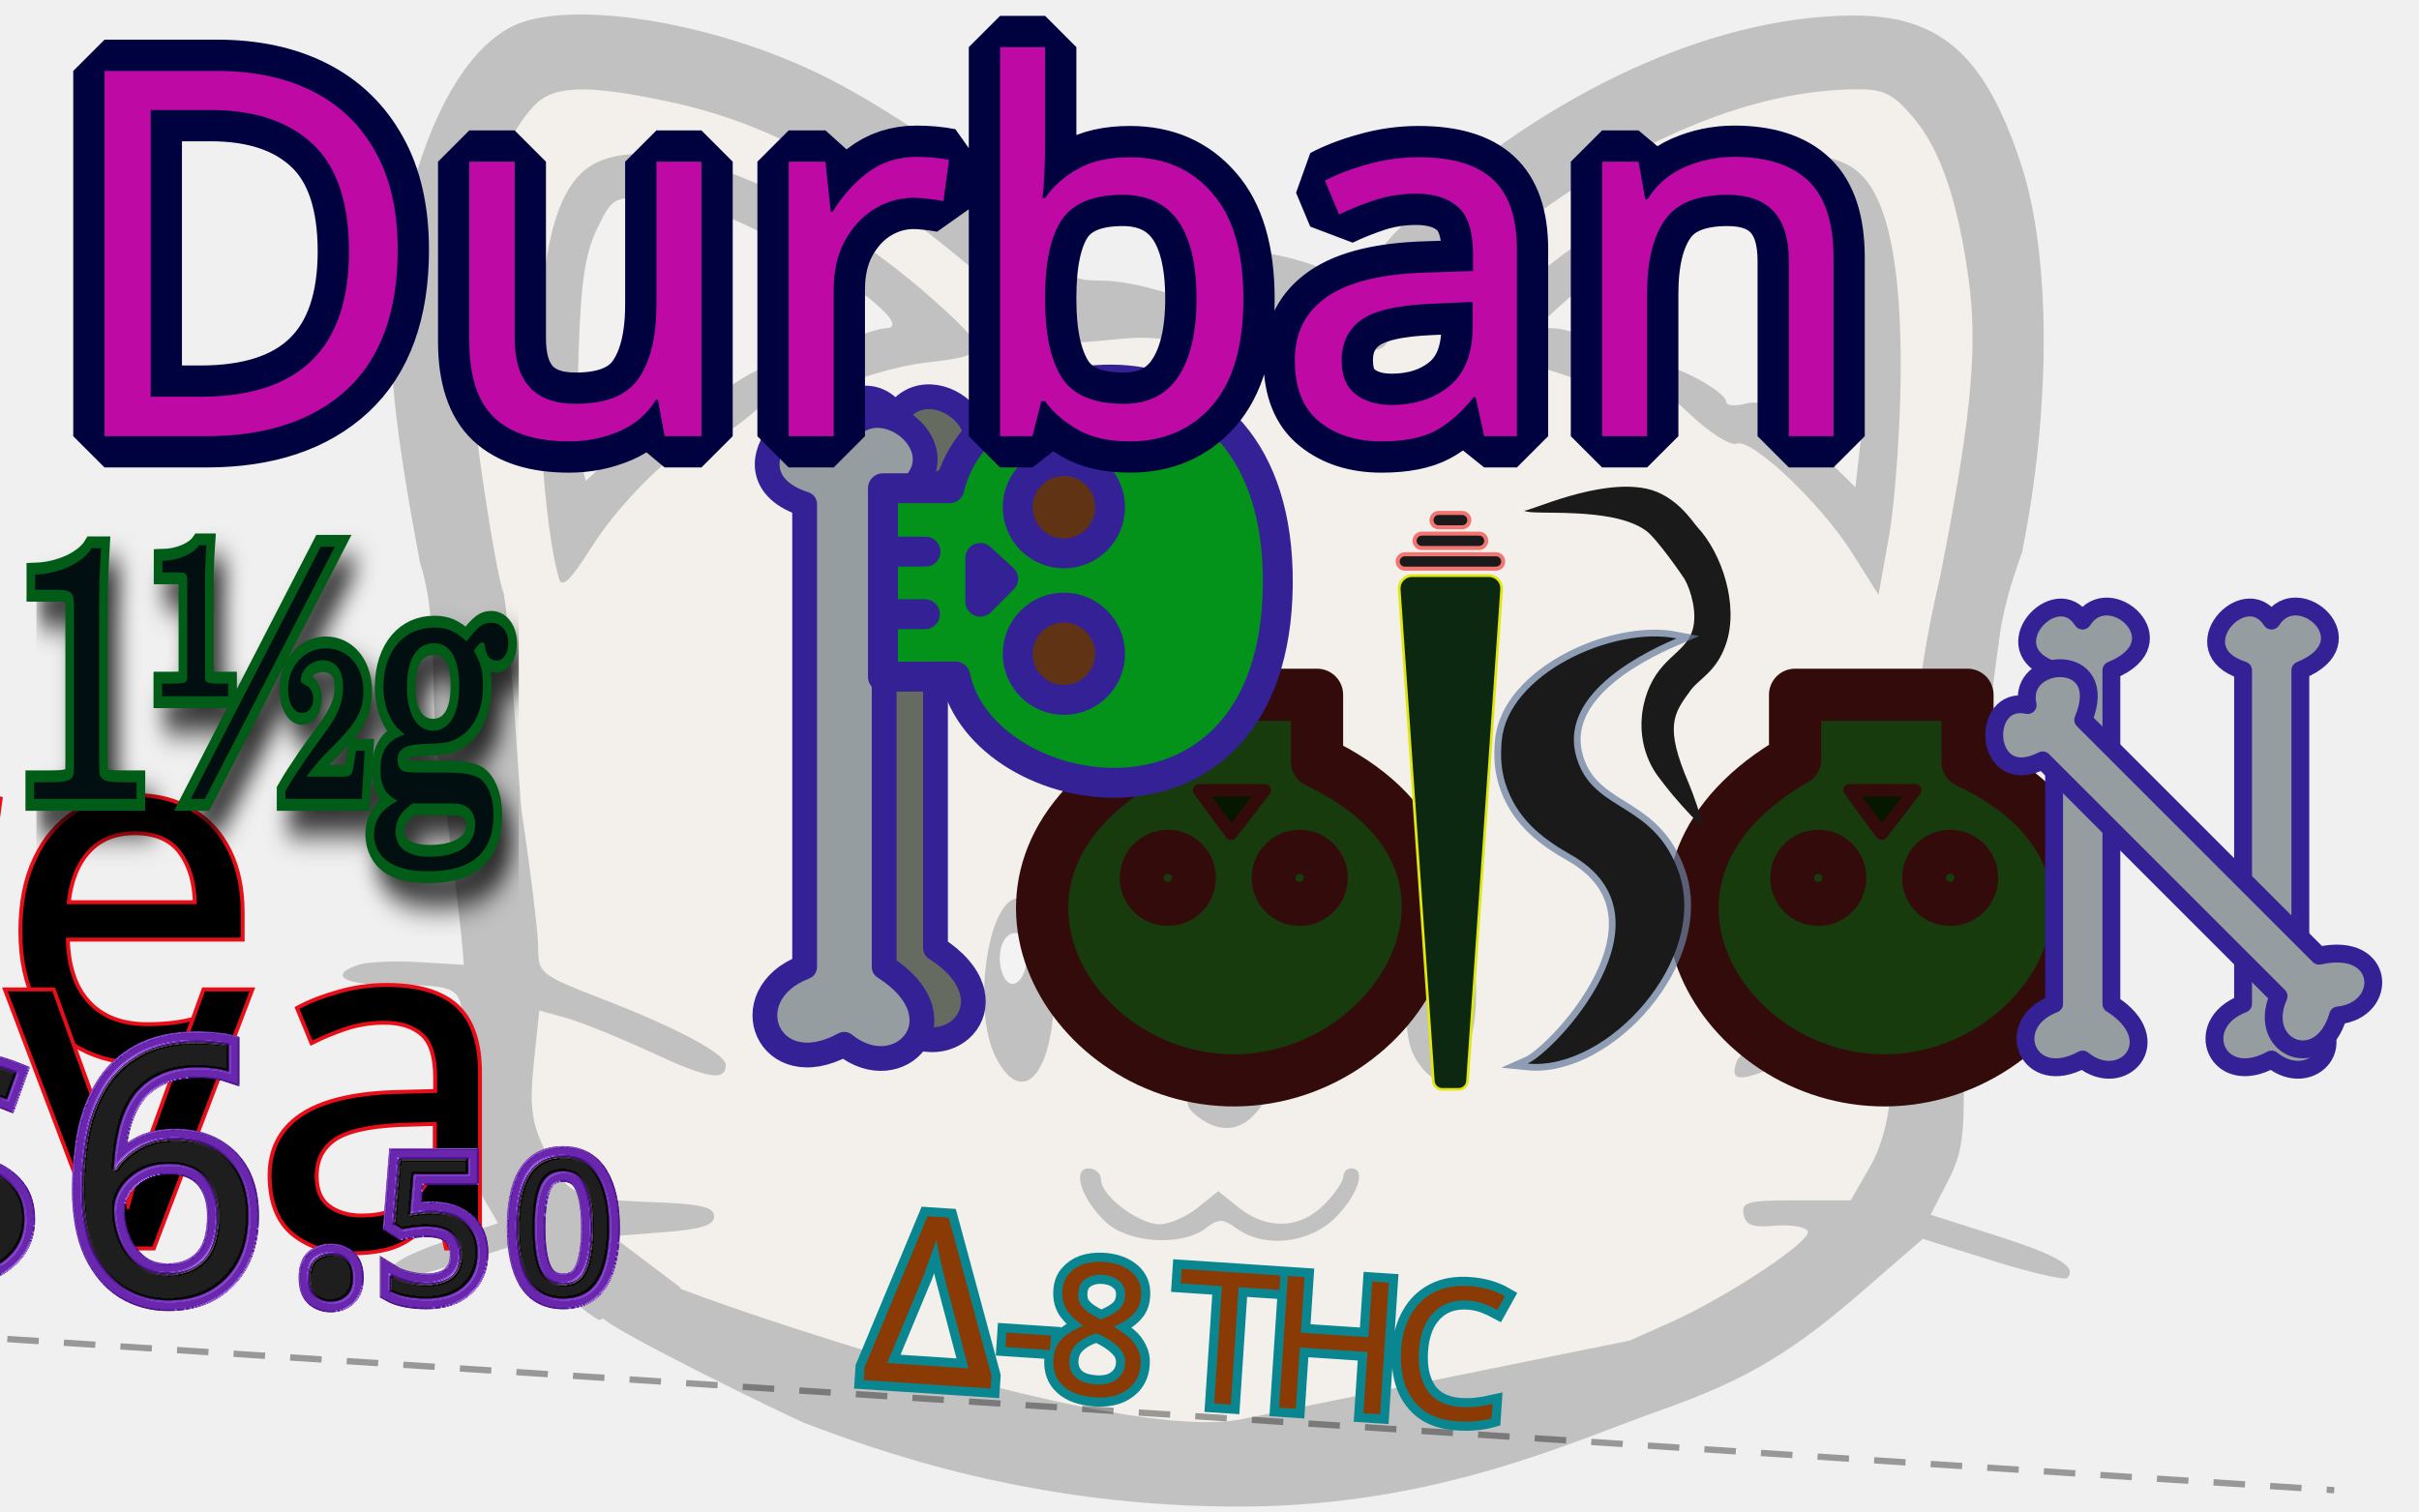
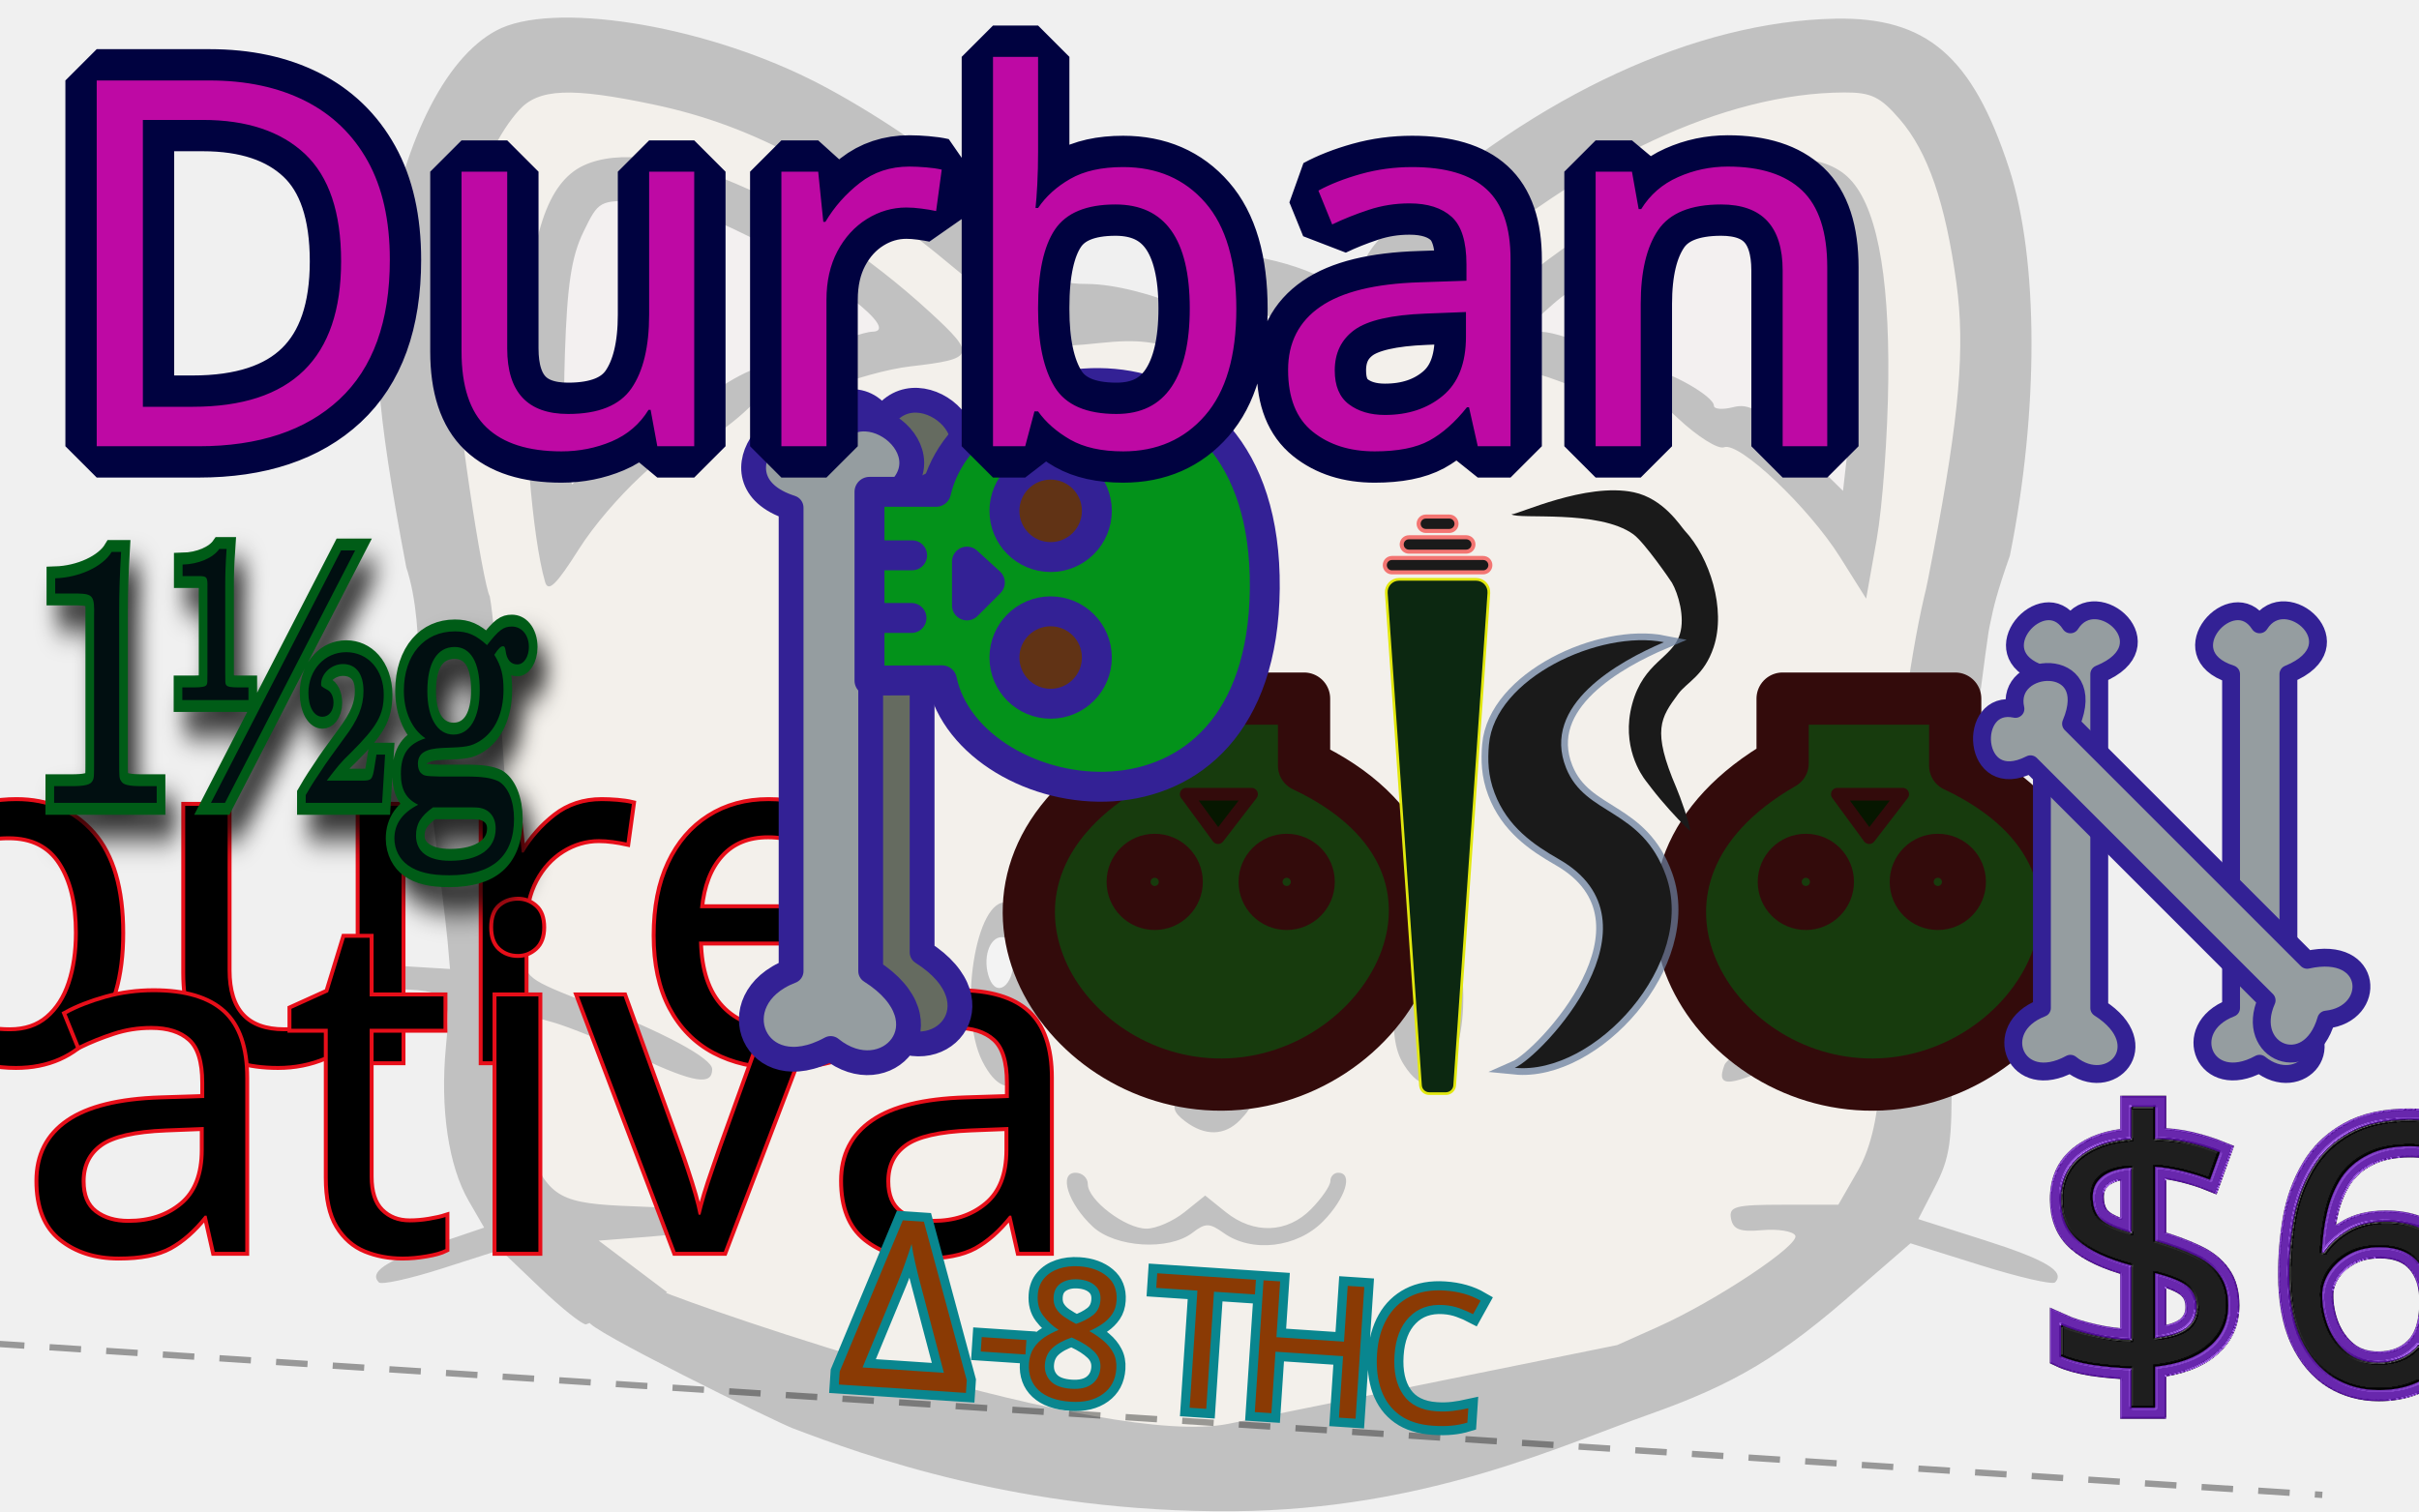
- <svg xmlns="http://www.w3.org/2000/svg" viewBox="0 0 101.6 63.5" version="1.1" id="svg1">
+ <svg xmlns="http://www.w3.org/2000/svg" viewBox="0 0 384 240" version="1.1" id="svg1">
  <defs id="defs2">
-     <filter style="color-interpolation-filters:sRGB;" id="filter8156" x="-0.017" y="-0.133" width="1.039" height="1.336">
+     <filter style="color-interpolation-filters:sRGB" id="filter8156" x="-0.071" y="-0.141" width="1.163" height="1.356">
      <feFlood flood-opacity="0.804" flood-color="rgb(0,0,0)" result="flood" id="feFlood8146" />
      <feComposite in="flood" in2="SourceGraphic" operator="in" result="composite1" id="feComposite8148" />
      <feGaussianBlur in="composite1" stdDeviation="0.6" result="blur" id="feGaussianBlur8150" />
      <feOffset dx="0.6" dy="1" result="offset" id="feOffset8152" />
      <feComposite in="SourceGraphic" in2="offset" operator="over" result="composite2" id="feComposite8154" />
    </filter>
-     <filter style="color-interpolation-filters:sRGB;" id="filter14" x="-0.027" y="-0.031" width="1.054" height="1.062">
+     <filter style="color-interpolation-filters:sRGB" id="filter14" x="-0.015" y="-0.038" width="1.015" height="1.077">
      <feColorMatrix result="result2" type="luminanceToAlpha" in="SourceGraphic" id="feColorMatrix11" />
      <feSpecularLighting specularConstant="0.5" surfaceScale="-15" specularExponent="10" result="result10" id="feSpecularLighting11">
        <feDistantLight elevation="20" azimuth="225" id="feDistantLight11" />
      </feSpecularLighting>
      <feDiffuseLighting diffuseConstant="0.5" surfaceScale="15" id="feDiffuseLighting12">
        <feDistantLight azimuth="225" elevation="20" id="feDistantLight12" />
      </feDiffuseLighting>
-       <feComposite result="result11" in2="result10" operator="arithmetic" k2="0.5" k3="0.5" id="feComposite12" />
-       <feComposite in="result11" result="result9" operator="arithmetic" k2="1" k3="1" in2="SourceGraphic" id="feComposite13" />
+       <feComposite result="result11" in2="result10" operator="arithmetic" k2="0.5" k3="0.5" id="feComposite12" k1="0" k4="0" />
+       <feComposite in="result11" result="result9" operator="arithmetic" k2="1" k3="1" in2="SourceGraphic" id="feComposite13" k1="0" k4="0" />
      <feComposite in2="SourceGraphic" operator="in" in="result9" id="feComposite14" />
    </filter>
-     <style>
+     <style id="style1">
      @font-face {
        font-family: 'Florida Girl Sans';
        src:
          local('Florida Girl Sans'),
          url('Florida Girl Sans.woff') format('woff')
        ;
      }
      @font-face {
        font-family: Angelic;
        src:
          local('Angelic'),
          url('Angelic.woff') format('woff')
        ;
      }
      @font-face {
        font-family: 'Collge Filled';
        src:
          local('Collge Filled'),
          url('Collge Filled.woff') format('woff')
        ;
      }
      @font-face {
        font-family: 'C059';
        src:
          local('C059'),
          url('C059.woff') format('woff')
        ;
      }
      @font-face {
        font-family: 'Bisetron';
        src:
          local('Bisetron'),
          url('Bisetron.woff') format('woff')
        ;
      }
- 
    </style>
  </defs>
  <g id="layer1">
    <g id="g1320">
      <g id="g17">
-         <g id="g7958" transform="matrix(1.163833,0,0,1.163833,-406.0775,-674.118)" style="opacity:0.197">
+         <g id="g7958" transform="matrix(4.403461,0,0,4.403461,-1538.714,-2550.092)" style="opacity:0.197">
          <path id="path4315-0" d="m 367.143,621.291 6.25,5.893 17.857,5 20.893,-4.286 6.25,-5.893 2.857,-35.714 -4.286,-5.179 -11.071,2.679 -7.857,6.607 H 387.5 l -12.321,-8.75 -7.679,-0.536 -3.393,10.179 z" style="fill:#ffefd4;fill-opacity:1;fill-rule:evenodd;stroke:none;stroke-width:1px;stroke-linecap:butt;stroke-linejoin:miter;stroke-opacity:1" />
          <ellipse transform="translate(-0.06697221,-0.2231978)" id="path4319" style="opacity:1;fill:#ffffff;fill-opacity:1;stroke:none;stroke-width:0.9;stroke-linecap:round;stroke-linejoin:round;stroke-miterlimit:4;stroke-dasharray:none;stroke-dashoffset:1.7;stroke-opacity:1" cx="385.558" cy="614.059" rx="0.647" ry="1.116" />
          <ellipse transform="translate(15.24553,-0.1339121)" id="path4322" style="opacity:1;fill:#ffffff;fill-opacity:1;stroke:none;stroke-width:0.9;stroke-linecap:round;stroke-linejoin:round;stroke-miterlimit:4;stroke-dasharray:none;stroke-dashoffset:1.7;stroke-opacity:1" cx="385.558" cy="614.059" rx="0.871" ry="1.116" />
          <ellipse transform="translate(7.343742,4.776802)" id="path4324" style="opacity:1;fill:#ffffff;fill-opacity:1;stroke:none;stroke-width:0.9;stroke-linecap:round;stroke-linejoin:round;stroke-miterlimit:4;stroke-dasharray:none;stroke-dashoffset:1.7;stroke-opacity:1" cx="385.558" cy="614.059" rx="0.647" ry="0.625" />
          <path id="path4326" d="m 369.509,598.255 -0.392,-7.722 1.597,-4.733 6.776,1.451 5.546,4.13 -6.018,1.269 z" style="fill:#fdeeef;fill-opacity:1;fill-rule:evenodd;stroke:none;stroke-width:1px;stroke-linecap:butt;stroke-linejoin:miter;stroke-opacity:1" />
          <path id="path4328" d="m 416.567,598.233 0.392,-7.722 -1.597,-4.733 -6.776,1.451 -5.546,4.13 6.018,1.269 z" style="fill:#fdeeef;fill-opacity:1;fill-rule:evenodd;stroke:none;stroke-width:1px;stroke-linecap:butt;stroke-linejoin:miter;stroke-opacity:1" />
          <path id="path3544" d="m 370.556,626.866 c -0.149,0 -0.904,-0.605 -1.678,-1.344 l -1.407,-1.344 -2.105,0.674 c -1.158,0.371 -2.182,0.595 -2.276,0.499 -0.355,-0.363 0.23,-0.763 1.985,-1.36 l 1.811,-0.615 -0.558,-0.965 c -0.726,-1.256 -1.031,-3.31 -0.822,-5.535 0.193,-2.063 0.155,-2.094 -2.601,-2.101 -1.62,-0.004 -2.143,-0.372 -1.036,-0.731 0.322,-0.104 1.306,-0.145 2.186,-0.091 l 1.601,0.098 -0.088,-1.008 c -0.048,-0.554 -0.348,-3.017 -0.666,-5.472 -0.608,-2.506 -0.054,-5.676 -0.825,-8.012 -1.086,-5.751 -1.268,-8.182 -0.825,-10.992 0.669,-4.242 2.181,-7.343 4.075,-8.357 1.981,-1.061 7.297,-0.235 11.308,1.757 3.696,1.835 8.886,5.905 8.886,6.967 0,0.291 0.327,0.416 1.085,0.416 2.027,0 5.686,1.549 5.686,2.407 0,0.706 -0.343,0.73 -1.904,0.134 -1.25,-0.478 -1.912,-0.559 -3.34,-0.409 -1.602,0.168 -1.812,0.128 -2.086,-0.396 -0.168,-0.32 -0.475,-0.583 -0.683,-0.583 -0.208,0 -1.246,-0.727 -2.308,-1.616 -4.247,-3.554 -7.318,-5.235 -10.966,-6.005 -2.993,-0.631 -4.16,-0.582 -4.865,0.205 -1.431,1.598 -2.33,4.844 -2.332,8.424 -10e-4,2.103 1.042,8.708 1.28,9.101 0.239,1.226 0.555,7.156 0.653,7.913 0.328,2.187 0.596,4.4 0.596,4.918 0,0.919 0.061,0.966 2.429,1.885 2.606,1.01 4.341,1.945 4.341,2.336 0,0.597 -0.648,0.493 -2.615,-0.422 -1.162,-0.54 -2.563,-1.11 -3.114,-1.265 l -1.002,-0.282 -0.195,1.861 c -0.155,1.475 -0.092,2.095 0.302,2.987 0.784,1.774 1.147,1.971 3.813,2.066 1.899,0.067 2.389,0.173 2.389,0.517 0,0.325 -0.454,0.468 -1.834,0.576 l -1.834,0.144 1.234,0.931 1.234,0.931 m -0.277,-0.071 c 1.578,0.672 16.073,5.713 20.516,4.813 l 14.008,-2.838 1.454,-0.65 c 2.107,-0.943 5.163,-2.977 4.964,-3.304 -0.093,-0.155 -0.63,-0.24 -1.193,-0.19 -0.792,0.071 -1.045,-0.022 -1.121,-0.413 -0.086,-0.442 0.147,-0.504 1.885,-0.504 h 1.983 l 0.717,-1.249 c 0.964,-1.68 1.008,-5.087 0.065,-5.087 -0.17,0 -1.3,0.474 -2.51,1.054 -2.193,1.05 -2.701,1.103 -2.379,0.248 0.172,-0.459 3.074,-1.959 4.484,-2.319 0.667,-0.17 0.777,-0.346 0.784,-1.247 0.005,-0.577 0.27,-2.669 0.59,-4.649 0.367,-2.271 0.658,-5.487 1.246,-8.238 0.21,-0.981 0.063,-0.139 0.431,-2.064 0.94,-4.919 1.148,-7.353 0.829,-9.682 -0.397,-2.894 -1.029,-4.727 -2.034,-5.896 -0.708,-0.823 -1.033,-0.981 -2.014,-0.977 -4.297,0.018 -9.398,2.408 -14.255,6.677 -1.134,0.997 -1.753,1.351 -2.179,1.248 -0.506,-0.123 -0.575,-0.038 -0.461,0.567 0.19,1.014 -0.589,1.221 -1.858,0.493 -1.105,-0.633 -3.637,-1.618 -4.914,-1.911 -0.933,-0.214 -0.994,-0.604 -0.165,-1.056 0.881,-0.482 3.449,-0.135 5.071,0.685 l 1.371,0.693 v -0.795 c 0,-0.587 0.351,-1.113 1.34,-2.008 4.988,-4.513 10.716,-7.156 15.727,-7.254 3.3,-0.065 4.951,1.356 6.269,5.394 1.067,3.271 1.079,8.746 0.03,13.967 -0.478,1.364 -0.586,1.846 -0.702,2.407 -0.118,0.569 -0.04,0.109 -0.966,7.101 -0.299,2.256 -0.543,4.425 -0.543,4.82 v 0.719 l 2.609,-0.068 c 2.161,-0.057 2.609,0.006 2.609,0.364 0,0.272 -0.207,0.395 -0.558,0.332 -0.307,-0.055 -1.466,-0.013 -2.576,0.093 l -2.019,0.193 0.038,2.786 c 0.032,2.355 -0.058,2.972 -0.578,3.982 l -0.616,1.196 2.365,0.753 c 2.233,0.711 2.947,1.137 2.564,1.528 -0.092,0.094 -1.302,-0.185 -2.689,-0.619 l -2.522,-0.79 -1.856,1.608 c -2.811,2.484 -4.487,3.474 -7.603,4.576 -3.163,1.118 -8.027,3.42 -14.931,3.477 -7.705,0.063 -13.397,-2.043 -15.888,-2.984 -0.627,-0.237 -7.573,-3.648 -7.352,-3.851 m 18.153,-3.426 c -0.889,-0.825 -1.247,-1.944 -0.622,-1.944 0.243,0 0.442,0.185 0.442,0.411 0,0.574 1.359,1.605 2.116,1.605 0.346,0 0.964,-0.269 1.372,-0.597 l 0.743,-0.597 0.743,0.597 c 1.006,0.808 2.221,0.764 3.078,-0.11 0.381,-0.389 0.692,-0.842 0.692,-1.008 0,-0.166 0.127,-0.301 0.282,-0.301 0.554,0 0.268,0.922 -0.542,1.75 -0.938,0.958 -2.57,1.149 -3.587,0.421 -0.511,-0.365 -0.659,-0.366 -1.121,-0.009 -0.85,0.657 -2.78,0.54 -3.597,-0.218 z m 3.33,-3.799 c -0.437,-0.331 -0.485,-0.52 -0.237,-0.936 0.374,-0.628 1.683,-0.839 2.245,-0.362 0.519,0.44 0.512,0.701 -0.037,1.261 -0.552,0.564 -1.259,0.577 -1.971,0.037 z m 1.004,-0.737 c 0,-0.158 -0.198,-0.288 -0.44,-0.288 -0.242,0 -0.361,0.13 -0.265,0.288 0.096,0.158 0.294,0.288 0.44,0.288 0.146,0 0.265,-0.13 0.265,-0.288 z m -8.315,-1.426 c -0.893,-1.763 -0.238,-5.945 0.897,-5.722 0.762,0.15 1.203,1.36 1.207,3.318 0.007,2.997 -1.14,4.307 -2.104,2.404 z m 1.121,-3.638 c 0,-0.551 -0.144,-0.84 -0.419,-0.84 -0.464,0 -0.707,0.799 -0.451,1.481 0.268,0.713 0.87,0.27 0.87,-0.641 z m 14.08,3.77 c -0.352,-0.549 -0.435,-1.225 -0.354,-2.875 0.113,-2.274 0.58,-3.21 1.437,-2.875 1.027,0.402 1.432,4.029 0.627,5.618 -0.526,1.038 -1.1,1.083 -1.71,0.132 z m 1.237,-3.486 c 0.046,-0.329 -0.096,-0.75 -0.315,-0.937 -0.547,-0.464 -1.153,0.287 -0.897,1.111 0.238,0.765 1.097,0.641 1.212,-0.175 z m -32.203,-13.936 c -0.466,-1.618 -0.796,-5.732 -0.693,-8.666 0.132,-3.791 0.771,-5.736 2.084,-6.347 2.501,-1.164 7.991,1.163 12.488,5.294 1.68,1.543 1.629,1.684 -0.711,1.951 -0.805,0.092 -2.123,0.457 -2.929,0.811 -1.412,0.62 -1.479,0.624 -1.843,0.115 -0.342,-0.477 -0.395,-0.483 -0.556,-0.055 -0.233,0.621 -2.389,2.233 -2.713,2.029 -0.444,-0.28 -2.81,1.956 -3.912,3.696 -0.816,1.289 -1.102,1.565 -1.215,1.172 z m 4.516,-6.418 c 0.193,0 0.434,0.139 0.537,0.309 0.116,0.192 0.35,0.071 0.618,-0.318 0.427,-0.622 2.269,-1.59 2.526,-1.328 0.074,0.075 0.79,-0.175 1.592,-0.556 0.802,-0.381 1.712,-0.7 2.022,-0.708 1,-0.026 -1.45,-1.937 -4.311,-3.361 -1.996,-0.994 -2.969,-1.313 -4.09,-1.343 -1.449,-0.038 -1.481,-0.021 -2.03,1.113 -0.428,0.884 -0.583,1.905 -0.665,4.392 -0.059,1.782 -0.026,3.571 0.074,3.975 l 0.181,0.734 1.599,-1.455 c 0.879,-0.8 1.756,-1.455 1.949,-1.455 z m 42.168,5.527 c -1.131,-1.8 -3.638,-4.174 -4.181,-3.961 -0.215,0.084 -0.961,-0.385 -1.668,-1.05 -0.97,-0.912 -1.335,-1.11 -1.511,-0.818 -0.247,0.407 -0.355,0.387 -2.83,-0.539 -0.853,-0.319 -1.996,-0.586 -2.539,-0.594 -1.792,-0.025 -1.732,-0.348 0.435,-2.309 4.614,-4.175 10.571,-6.284 12.559,-4.447 1.022,0.944 1.514,3.389 1.474,7.327 -0.02,1.98 -0.208,4.565 -0.417,5.744 l -0.381,2.144 z m 0.288,-8.86 c -0.487,-3.914 -1.125,-4.588 -3.691,-3.899 -1.854,0.498 -5.613,2.464 -6.928,3.624 -1.08,0.952 -1.098,0.996 -0.423,1.012 0.388,0.009 1.276,0.296 1.975,0.637 0.698,0.341 1.554,0.654 1.902,0.696 0.743,0.09 2.329,0.996 2.329,1.331 0,0.127 0.315,0.151 0.7,0.052 0.579,-0.148 0.981,0.097 2.327,1.42 l 1.628,1.599 0.235,-2.073 c 0.142,-1.249 0.12,-2.998 -0.054,-4.399 z" style="fill:#000000;stroke:none" />
        </g>
-         <path style="fill:none;stroke:#000000;stroke-width:0.265px;stroke-linecap:butt;stroke-linejoin:miter;stroke-dasharray:1.323, 1.058;stroke-dashoffset:0;stroke-opacity:0.369" d="M 0.307,56.254 98.039,62.604" id="path4367" />
-         <g id="g187" transform="matrix(-0.1371489,0,0,-0.1371489,299.2195,268.4172)">
+         <path style="fill:none;stroke:#000000;stroke-width:1.001px;stroke-linecap:butt;stroke-linejoin:miter;stroke-dasharray:5.005, 4.004;stroke-dashoffset:0;stroke-opacity:0.369" d="M -1.123,213.33 368.654,237.359" id="path4367" />
+         <g id="g187" transform="matrix(-0.5189145,0,0,-0.5189145,1129.837,1016.069)">
          <path style="fill:#173b0d;fill-opacity:1;stroke:#330b0b;stroke-width:15.979;stroke-linecap:round;stroke-linejoin:round;stroke-dasharray:none;stroke-opacity:1;paint-order:fill markers stroke" d="m 1805.863,1626.226 c 49.566,1.642 85.258,63.833 25.315,98.257 v 19.822 h -52.799 v -20.523 c -65.118,-30.668 -25.622,-99.316 27.483,-97.557 z" id="path185" />
          <circle style="fill:#173b0d;fill-opacity:1;stroke:#330b0b;stroke-width:15.979;stroke-linecap:round;stroke-linejoin:round;stroke-dasharray:none;stroke-opacity:1;paint-order:fill markers stroke" id="path186" cx="1783.696" cy="1688.221" r="6.731" />
          <circle style="fill:#173b0d;fill-opacity:1;stroke:#330b0b;stroke-width:15.979;stroke-linecap:round;stroke-linejoin:round;stroke-dasharray:none;stroke-opacity:1;paint-order:fill markers stroke" id="circle186" cx="1824.069" cy="1688.221" r="6.731" />
          <path style="fill:#061700;fill-opacity:1;stroke:#330b0b;stroke-width:3.879;stroke-linecap:round;stroke-linejoin:round;stroke-dasharray:none;stroke-opacity:1;paint-order:fill markers stroke" d="m 1804.682,1701.756 9.749,13.295 h -19.984 z" id="path187" />
        </g>
-         <text xml:space="preserve" style="font-style:normal;font-variant:normal;font-weight:normal;font-stretch:normal;font-size:20px;line-height:0.4;font-family:'Florida Girl Sans';-inkscape-font-specification:'Florida Girl Sans, Normal';font-variant-ligatures:normal;font-variant-caps:normal;font-variant-numeric:normal;font-variant-east-asian:normal;stroke:#e70e19;stroke-width:0.329;stroke-opacity:1;paint-order:stroke fill markers" x="17.826" y="44.406" id="text8523">
-           <tspan id="tspan8521" style="font-style:normal;font-variant:normal;font-weight:normal;font-stretch:normal;font-size:20px;font-family:'Florida Girl Sans';-inkscape-font-specification:'Florida Girl Sans, Normal';font-variant-ligatures:normal;font-variant-caps:normal;font-variant-numeric:normal;font-variant-east-asian:normal;text-align:center;text-anchor:middle;stroke:#e70e19;stroke-width:0.329;stroke-opacity:1;paint-order:stroke fill markers" x="17.826" y="44.406">pure</tspan>
-           <tspan style="font-style:normal;font-variant:normal;font-weight:normal;font-stretch:normal;font-size:20px;font-family:'Florida Girl Sans';-inkscape-font-specification:'Florida Girl Sans, Normal';font-variant-ligatures:normal;font-variant-caps:normal;font-variant-numeric:normal;font-variant-east-asian:normal;text-align:center;text-anchor:middle;stroke:#e70e19;stroke-width:0.329;stroke-opacity:1;paint-order:stroke fill markers" x="17.826" y="52.368" id="tspan1">sativa</tspan>
+         <text style="font-style:normal;font-variant:normal;font-weight:normal;font-stretch:normal;font-size:75.672px;line-height:0.4;font-family:'Florida Girl Sans';-inkscape-font-specification:'Florida Girl Sans, Normal';font-variant-ligatures:normal;font-variant-caps:normal;font-variant-numeric:normal;font-variant-east-asian:normal;stroke:#e70e19;stroke-width:1.245;stroke-opacity:1;paint-order:stroke fill markers" x="69.575" y="168.506" id="text8523">
+           <tspan style="font-style:normal;font-variant:normal;font-weight:normal;font-stretch:normal;font-size:75.672px;font-family:'Florida Girl Sans';-inkscape-font-specification:'Florida Girl Sans, Normal';font-variant-ligatures:normal;font-variant-caps:normal;font-variant-numeric:normal;font-variant-east-asian:normal;text-align:center;text-anchor:middle;stroke:#e70e19;stroke-width:1.245;stroke-opacity:1;paint-order:stroke fill markers" x="69.575" y="168.506" id="tspan2">pure</tspan>
+           <tspan style="font-style:normal;font-variant:normal;font-weight:normal;font-stretch:normal;font-size:75.672px;font-family:'Florida Girl Sans';-inkscape-font-specification:'Florida Girl Sans, Normal';font-variant-ligatures:normal;font-variant-caps:normal;font-variant-numeric:normal;font-variant-east-asian:normal;text-align:center;text-anchor:middle;stroke:#e70e19;stroke-width:1.245;stroke-opacity:1;paint-order:stroke fill markers" x="69.575" y="198.774" id="tspan1">sativa</tspan>
        </text>
-         <g id="g2" transform="matrix(-0.1371489,0,0,-0.1371489,326.5389,268.4172)">
+         <g id="g2" transform="matrix(-0.5189145,0,0,-0.5189145,1233.202,1016.069)">
          <path style="fill:#173b0d;fill-opacity:1;stroke:#330b0b;stroke-width:15.979;stroke-linecap:round;stroke-linejoin:round;stroke-dasharray:none;stroke-opacity:1;paint-order:fill markers stroke" d="m 1805.863,1626.226 c 49.566,1.642 85.258,63.833 25.315,98.257 v 19.822 h -52.799 v -20.523 c -65.118,-30.668 -25.622,-99.316 27.483,-97.557 z" id="path1" />
          <circle style="fill:#173b0d;fill-opacity:1;stroke:#330b0b;stroke-width:15.979;stroke-linecap:round;stroke-linejoin:round;stroke-dasharray:none;stroke-opacity:1;paint-order:fill markers stroke" id="circle1" cx="1783.696" cy="1688.221" r="6.731" />
          <circle style="fill:#173b0d;fill-opacity:1;stroke:#330b0b;stroke-width:15.979;stroke-linecap:round;stroke-linejoin:round;stroke-dasharray:none;stroke-opacity:1;paint-order:fill markers stroke" id="circle2" cx="1824.069" cy="1688.221" r="6.731" />
          <path style="fill:#061700;fill-opacity:1;stroke:#330b0b;stroke-width:3.879;stroke-linecap:round;stroke-linejoin:round;stroke-dasharray:none;stroke-opacity:1;paint-order:fill markers stroke" d="m 1804.682,1701.756 9.749,13.295 h -19.984 z" id="path2" />
        </g>
-         <g id="g185" transform="matrix(0,0.07858096,-0.07858096,0,251.8822,-150.1838)">
+         <g id="g185" transform="matrix(0,0.2973176,-0.2973176,0,950.7319,-567.7429)">
          <path style="fill:#656b60;fill-opacity:1;stroke:#332195;stroke-width:15.979;stroke-linecap:round;stroke-linejoin:round;stroke-dasharray:none;stroke-opacity:1;paint-order:fill markers stroke" d="m 2085.1,2944.24 c 35.647,28.901 77.828,-16.891 25.773,-49.863 v -298.535 c 62.407,-25.369 -2.037,-82.337 -25.773,-44.54 -24.216,-37.782 -82.302,26.326 -25.493,44.54 v 298.535 c -47.34,18.178 -23.356,76.689 25.493,49.863 z" id="path184-1" transform="matrix(0,-0.8289805,0.8289805,0,18.75247,4455.238)" />
          <path style="fill:#959da0;fill-opacity:1;stroke:#332195;stroke-width:15.979;stroke-linecap:round;stroke-linejoin:round;stroke-dasharray:none;stroke-opacity:1;paint-order:fill markers stroke" d="m 2051.983,2956.335 c 35.647,28.901 77.828,-16.891 25.773,-49.863 v -298.535 c 62.407,-25.369 -2.037,-82.337 -25.773,-44.54 -24.216,-37.782 -82.302,26.326 -25.493,44.54 v 298.535 c -47.34,18.178 -23.356,76.689 25.493,49.863 z" id="path184" transform="matrix(0,-0.8289805,0.8289805,0,18.75247,4455.238)" />
          <path id="path182" style="fill:#03921a;fill-opacity:1;stroke:#332195;stroke-width:15.979;stroke-linecap:round;stroke-linejoin:round;stroke-dasharray:none;stroke-opacity:1;paint-order:fill markers stroke" d="m 2239.575,2711.028 v 18.458 m -33.458,-18.783 v 21.534 m 17.716,-209.829 c 146.306,1.404 119.147,157.713 49.013,172.369 l 0.159,38.689 h -100.792 v -35.539 c -74.962,-17.426 -96.121,-176.937 51.62,-175.519 z" />
          <circle style="fill:#613315;fill-opacity:1;stroke:#332195;stroke-width:15.979;stroke-linecap:round;stroke-linejoin:round;stroke-dasharray:none;stroke-opacity:1;paint-order:fill markers stroke" id="path180-3" cx="2182.371" cy="2636.74" r="24.674" />
          <circle style="fill:#613315;fill-opacity:1;stroke:#332195;stroke-width:15.979;stroke-linecap:round;stroke-linejoin:round;stroke-dasharray:none;stroke-opacity:1;paint-order:fill markers stroke" id="circle182" cx="2260.704" cy="2636.74" r="24.674" />
          <path style="fill:#fd9ff1;fill-opacity:1;stroke:#332195;stroke-width:15.979;stroke-linecap:round;stroke-linejoin:round;stroke-dasharray:none;stroke-opacity:1;paint-order:fill markers stroke" d="m 2220.647,2669.197 12.222,12.222 h -23.398 z" id="path183" />
          <g id="g10" transform="matrix(0.7204293,0,0,0.7204293,621.3337,-757.8169)">
            <path style="fill:#959da0;fill-opacity:1;stroke:#332195;stroke-width:13.246;stroke-linecap:round;stroke-linejoin:round;stroke-dasharray:none;stroke-opacity:1;paint-order:fill markers stroke" d="m 2576.678,3956.079 c 23.959,-29.551 -14.002,-64.518 -41.335,-21.365 h -247.48 c -21.031,-51.735 -68.255,1.688 -36.923,21.365 -31.32,20.075 21.824,68.227 36.923,21.133 h 247.48 c 15.069,39.244 63.573,19.362 41.335,-21.133 z" id="path9" />
            <path style="fill:#959da0;fill-opacity:1;stroke:#332195;stroke-width:13.246;stroke-linecap:round;stroke-linejoin:round;stroke-dasharray:none;stroke-opacity:1;paint-order:fill markers stroke" d="m 2576.668,3815.891 c 23.959,-29.551 -14.002,-64.518 -41.335,-21.365 h -247.48 c -21.031,-51.735 -68.255,1.688 -36.923,21.365 -31.32,20.075 21.824,68.227 36.923,21.133 h 247.48 c 15.069,39.244 63.573,19.362 41.335,-21.133 z" id="path9-0" />
            <path style="fill:#959da0;fill-opacity:1;stroke:#332195;stroke-width:13.246;stroke-linecap:round;stroke-linejoin:round;stroke-dasharray:none;stroke-opacity:1;paint-order:fill markers stroke" d="m 2543.951,3766.508 c -3.954,-37.837 -55.522,-35.72 -44.336,14.121 l -174.995,174.995 c -51.453,-21.711 -47.07,49.458 -11.001,41.216 -7.952,36.342 63.675,32.812 41.052,-11.165 l 174.995,-174.995 c 38.405,17.094 58.644,-31.262 14.285,-44.172 z" id="path10" />
          </g>
        </g>
-         <text xml:space="preserve" style="font-size:30.989px;line-height:0.95;font-family:sans-serif;fill:#be09a4;fill-opacity:1;stroke:#000240;stroke-width:2.628;stroke-dasharray:none;stroke-opacity:1;paint-order:stroke fill markers;stroke-linejoin:bevel;stroke-linecap:round" x="2.311" y="18.325" id="text23967-3">
-           <tspan id="tspan23965-6" style="font-style:normal;font-variant:normal;font-weight:normal;font-stretch:normal;font-size:21.5px;font-family:Angelic;-inkscape-font-specification:'Angelic, Normal';font-variant-ligatures:normal;font-variant-caps:normal;font-variant-numeric:normal;font-variant-east-asian:normal;fill:#be09a4;fill-opacity:1;stroke:#000240;stroke-width:2.628;stroke-dasharray:none;stroke-opacity:1;paint-order:stroke fill markers;stroke-linejoin:bevel;stroke-linecap:round" x="2.311" y="18.325">Durban</tspan>
+         <text style="font-size:117.251px;line-height:0.95;font-family:sans-serif;fill:#be09a4;fill-opacity:1;stroke:#000240;stroke-width:9.943;stroke-linecap:round;stroke-linejoin:bevel;stroke-dasharray:none;stroke-opacity:1;paint-order:stroke fill markers" x="7.459" y="70.855" id="text23967-3">
+           <tspan id="tspan23965-6" style="font-style:normal;font-variant:normal;font-weight:normal;font-stretch:normal;font-size:81.347px;font-family:Angelic;-inkscape-font-specification:'Angelic, Normal';font-variant-ligatures:normal;font-variant-caps:normal;font-variant-numeric:normal;font-variant-east-asian:normal;fill:#be09a4;fill-opacity:1;stroke:#000240;stroke-width:9.943;stroke-linecap:round;stroke-linejoin:bevel;stroke-dasharray:none;stroke-opacity:1;paint-order:stroke fill markers" x="7.459" y="70.855">Durban</tspan>
        </text>
-         <text xml:space="preserve" style="font-size:54.613px;line-height:0;font-family:sans-serif;stroke-width:1.101;stroke-dasharray:none;filter:url(#filter14)" x="87.742" y="62.592" id="text10425" transform="matrix(0.8213196,0,0,0.8213196,12.67049,11.07447)">
-           <tspan id="tspan10423" style="font-style:normal;font-variant:normal;font-weight:normal;font-stretch:normal;font-size:25px;line-height:1.55;font-family:'Collge Filled';-inkscape-font-specification:'Collge Filled, Normal';font-variant-ligatures:normal;font-variant-caps:normal;font-variant-numeric:normal;font-variant-east-asian:normal;text-align:center;text-anchor:middle;stroke:#4a098f;stroke-width:1.101;stroke-dasharray:none;stroke-opacity:1;paint-order:stroke fill markers" x="88.232" y="62.592" dy="0">
-             <tspan style="font-style:normal;font-variant:normal;font-weight:normal;font-stretch:normal;font-size:25px;line-height:1.55;font-family:'Collge Filled';-inkscape-font-specification:'Collge Filled, Normal';font-variant-ligatures:normal;font-variant-caps:normal;font-variant-numeric:normal;font-variant-east-asian:normal;letter-spacing:1.011px;word-spacing:0px" id="tspan5422" dy="-4.89">
-               <tspan style="font-style:normal;font-variant:normal;font-weight:normal;font-stretch:normal;font-size:18px;line-height:1.55;font-family:'Collge Filled';-inkscape-font-specification:'Collge Filled, Normal';font-variant-ligatures:normal;font-variant-caps:normal;font-variant-numeric:normal;font-variant-east-asian:normal;letter-spacing:0.982px" id="tspan928" dy="-4.86 0 0 -4.55">$6.<tspan style="font-size:9.879px" id="tspan14">50</tspan>
-               </tspan>
+         <text style="font-size:54.613px;line-height:0;font-family:sans-serif;stroke-width:1.101;stroke-dasharray:none;filter:url(#filter14)" x="187.742" y="62.592" id="text10425" transform="matrix(3.248064,0,0,3.248064,-286.2261,32.59469)">
+           <tspan id="tspan3" style="font-style:normal;font-variant:normal;font-weight:normal;font-stretch:normal;font-size:25px;line-height:1.55;font-family:'Collge Filled';-inkscape-font-specification:'Collge Filled, Normal';font-variant-ligatures:normal;font-variant-caps:normal;font-variant-numeric:normal;font-variant-east-asian:normal;text-align:center;letter-spacing:1.011px;word-spacing:0px;text-anchor:middle;stroke:#4a098f;stroke-width:1.101;stroke-dasharray:none;stroke-opacity:1;paint-order:stroke fill markers">
+             <tspan style="font-style:normal;font-variant:normal;font-weight:normal;font-stretch:normal;font-size:18px;line-height:1.55;font-family:'Collge Filled';-inkscape-font-specification:'Collge Filled, Normal';font-variant-ligatures:normal;font-variant-caps:normal;font-variant-numeric:normal;font-variant-east-asian:normal;letter-spacing:0.982px" id="tspan928" dy="-4.86 0 0 -4.55">$6.<tspan style="font-size:9.879px" id="tspan14">50</tspan>
            </tspan>
          </tspan>
        </text>
-         <g id="g8" transform="matrix(0,-0.00873961,0.00873961,0,37.58965,50.25788)">
+         <g id="g8" transform="matrix(0,-0.03306704,0.03306704,0,139.9383,190.6449)">
          <path id="path3" d="M 21887,11777.4 4155.6,10547.5 c -141.47,-9.9 -251.22,-127.5 -251.22,-269.3 v -596.8 c 0,-141.8 109.75,-259.4 251.22,-269.3 L 21887,8182.2 c 238.6,-16.5 441.3,172.6 441.3,411.7 v 2771.8 c 0,239.1 -202.7,428.2 -441.3,411.7" style="fill:#0c2811;fill-opacity:1;fill-rule:nonzero;stroke:#e1e70e;stroke-width:194.35;stroke-dasharray:none;stroke-opacity:1;paint-order:stroke fill markers" transform="matrix(0.1333333,0,0,-0.1333333,0,4000)" />
          <path id="path4" d="m 22887.4,11808 v 0 c -103,0 -186.4,-83.4 -186.4,-186.4 V 8338 c 0,-103 83.4,-186.4 186.4,-186.4 v 0 c 102.9,0 186.3,83.4 186.3,186.4 v 3283.6 c 0,103 -83.4,186.4 -186.3,186.4" style="fill:#1a1a1a;fill-opacity:1;fill-rule:nonzero;stroke:#f50000;stroke-width:291.041;stroke-dasharray:none;stroke-opacity:0.512;paint-order:stroke fill markers" transform="matrix(0.1333333,0,0,-0.1333333,0,4000)" />
          <path id="path5" d="m 24378.3,10589.2 v 0 c -102.9,0 -186.4,-83.4 -186.4,-186.4 v -846 c 0,-103 83.5,-186.4 186.4,-186.4 v 0 c 103,0 186.4,83.4 186.4,186.4 v 846 c 0,103 -83.4,186.4 -186.4,186.4" style="fill:#1a1a1a;fill-opacity:1;fill-rule:nonzero;stroke:#f50000;stroke-width:291.041;stroke-dasharray:none;stroke-opacity:0.512;paint-order:stroke fill markers" transform="matrix(0.1333333,0,0,-0.1333333,0,4000)" />
          <path id="path6" d="m 23632.9,11198.6 h -0.1 c -102.9,0 -186.3,-83.4 -186.3,-186.4 V 9979.8 8947.4 c 0,-102.9 83.4,-186.4 186.3,-186.4 h 0.1 c 102.9,0 186.3,83.5 186.3,186.4 v 1032.4 1032.4 c 0,103 -83.4,186.4 -186.3,186.4" style="fill:#1a1a1a;fill-opacity:1;fill-rule:nonzero;stroke:#f50000;stroke-width:291.041;stroke-dasharray:none;stroke-opacity:0.512;paint-order:stroke fill markers" transform="matrix(0.1333333,0,0,-0.1333333,0,4000)" />
        </g>
-         <text xml:space="preserve" style="font-size:36.91px;line-height:0.95;font-family:sans-serif;fill:#010f11;fill-opacity:1;stroke:#005c17;stroke-width:0.971;stroke-dasharray:none;stroke-opacity:1;paint-order:stroke fill markers;filter:url(#filter8156)" x="-0.121" y="32.406" id="text4659" transform="matrix(0.7250382,0,0,0.9969931,0.4322589,1.255236)">
-           <tspan id="tspan4657" style="font-style:normal;font-variant:normal;font-weight:normal;font-stretch:normal;font-size:15px;font-family:C059;-inkscape-font-specification:'C059';font-variant-ligatures:normal;font-variant-caps:normal;font-variant-numeric:normal;font-variant-east-asian:normal;fill:#010f11;fill-opacity:1;stroke:#005c17;stroke-width:1;stroke-dasharray:none;stroke-opacity:1;paint-order:stroke fill markers" x="-0.121" y="32.406">1½g</tspan>
+         <text style="font-size:36.91px;line-height:0.95;font-family:sans-serif;fill:#010f11;fill-opacity:1;stroke:#005c17;stroke-width:0.971;stroke-dasharray:none;stroke-opacity:1;paint-order:stroke fill markers;filter:url(#filter8156)" x="-0.121" y="32.406" id="text4659" transform="matrix(2.743243,0,0,3.772207,4.808492,5.239364)">
+           <tspan id="tspan4657" style="font-style:normal;font-variant:normal;font-weight:normal;font-stretch:normal;font-size:15px;font-family:C059;-inkscape-font-specification:C059;font-variant-ligatures:normal;font-variant-caps:normal;font-variant-numeric:normal;font-variant-east-asian:normal;fill:#010f11;fill-opacity:1;stroke:#005c17;stroke-width:1;stroke-dasharray:none;stroke-opacity:1;paint-order:stroke fill markers" x="-0.121" y="32.406">1½g</tspan>
        </text>
-         <g id="g9" transform="matrix(-0.0173855,0,0,-0.0173855,123.5577,63.72037)">
+         <g id="g9" transform="matrix(-0.06577949,0,0,-0.06577949,465.2057,241.5814)">
          <path id="path8" d="m 3424.539,2431.145 c -15.294,-13.17 -211.136,12.432 -294.389,-48.534 -26.626,-19.498 -90.198,-112.018 -92.979,-116.907 -15.008,-26.384 -31.526,-82.565 -19.122,-123.112 18.319,-59.88 87.527,-66.731 115.267,-169.413 27.418,-101.491 -22.506,-171.943 -32.893,-185.327 -7.407,-9.544 -20.044,-26.678 -36,-45.513 -30.032,-35.451 -56.231,-62.442 -71.747,-76.44 3.165,22.85 24.392,82.663 34.053,105.213 59.701,139.35 37.83,168.903 -4.523,226.492 -20.963,28.504 -62.767,44.301 -85.53,112.961 -30.614,92.341 9.796,216.9 69.999,281.315 10.1,10.807 50.679,77.278 123.02,92.496 115.386,24.272 279.29,-53.856 294.844,-53.231 z" style="fill:#1a1a1a;fill-opacity:1;fill-rule:nonzero;stroke:none;stroke-width:0.133" />
          <path id="path7" d="m 25990.105,16813.021 c -232.779,611.974 -705.09,934.98 -1163.105,1197.079 -1986.783,1136.937 301.652,3559.883 798.023,3776.536 -1448.24,144.077 -3299.498,-1894.135 -2737.223,-3475.936 438.941,-1234.837 1457.596,-1077.577 1807.6,-1950.3 459.441,-1145.603 -944.317,-1926.62 -1769.864,-2278.651 1157.428,-229.255 3064.12,648.157 3167.264,1856.451 23.691,277.531 17.498,558.833 -102.695,874.821 z" style="fill:#1a1a1a;fill-opacity:1;fill-rule:nonzero;stroke:#697f9e;stroke-width:244.004;stroke-dasharray:none;stroke-opacity:0.727;paint-order:stroke fill markers" transform="matrix(0.1333333,0,0,-0.1333333,0,4000)" />
        </g>
-         <text xml:space="preserve" style="font-size:8.819px;line-height:1.25;font-family:sans-serif;text-align:center;letter-spacing:-0.519px;text-anchor:middle;fill:#8a3a04;fill-opacity:1;stroke:#09868f;stroke-width:0.765;stroke-dasharray:none;stroke-opacity:1;paint-order:stroke fill markers" x="53.225" y="55.455" id="text15" transform="rotate(3.790541)">
-           <tspan id="tspan15" style="font-style:normal;font-variant:normal;font-weight:normal;font-stretch:normal;font-size:7.761px;font-family:Bisetron;-inkscape-font-specification:'Bisetron, Normal';font-variant-ligatures:normal;font-variant-caps:normal;font-variant-numeric:normal;font-variant-east-asian:normal;letter-spacing:-0.519px;fill:#8a3a04;fill-opacity:1;stroke:#09868f;stroke-width:0.765;stroke-dasharray:none;stroke-opacity:1;paint-order:stroke fill markers" x="52.966" y="55.455" dx="-1.36">
-             <tspan style="font-size:9.878px" id="tspan16">Δ</tspan>-8 THC</tspan>
+         <text style="font-size:33.369px;line-height:1.25;font-family:sans-serif;text-align:center;letter-spacing:-1.962px;text-anchor:middle;fill:#8a3a04;fill-opacity:1;stroke:#09868f;stroke-width:2.894;stroke-dasharray:none;stroke-opacity:1;paint-order:stroke fill markers" x="198.853" y="210.551" id="text15" transform="rotate(3.790541)">
+           <tspan id="tspan15" style="font-style:normal;font-variant:normal;font-weight:normal;font-stretch:normal;font-size:29.365px;font-family:Bisetron;-inkscape-font-specification:'Bisetron, Normal';font-variant-ligatures:normal;font-variant-caps:normal;font-variant-numeric:normal;font-variant-east-asian:normal;letter-spacing:-1.962px;fill:#8a3a04;fill-opacity:1;stroke:#09868f;stroke-width:2.894;stroke-dasharray:none;stroke-opacity:1;paint-order:stroke fill markers" x="197.872" y="210.551">
+             <tspan style="font-size:37.373px;stroke-width:2.894" id="tspan16">Δ</tspan>-8 THC</tspan>
        </text>
      </g>
    </g>
  </g>
</svg>
